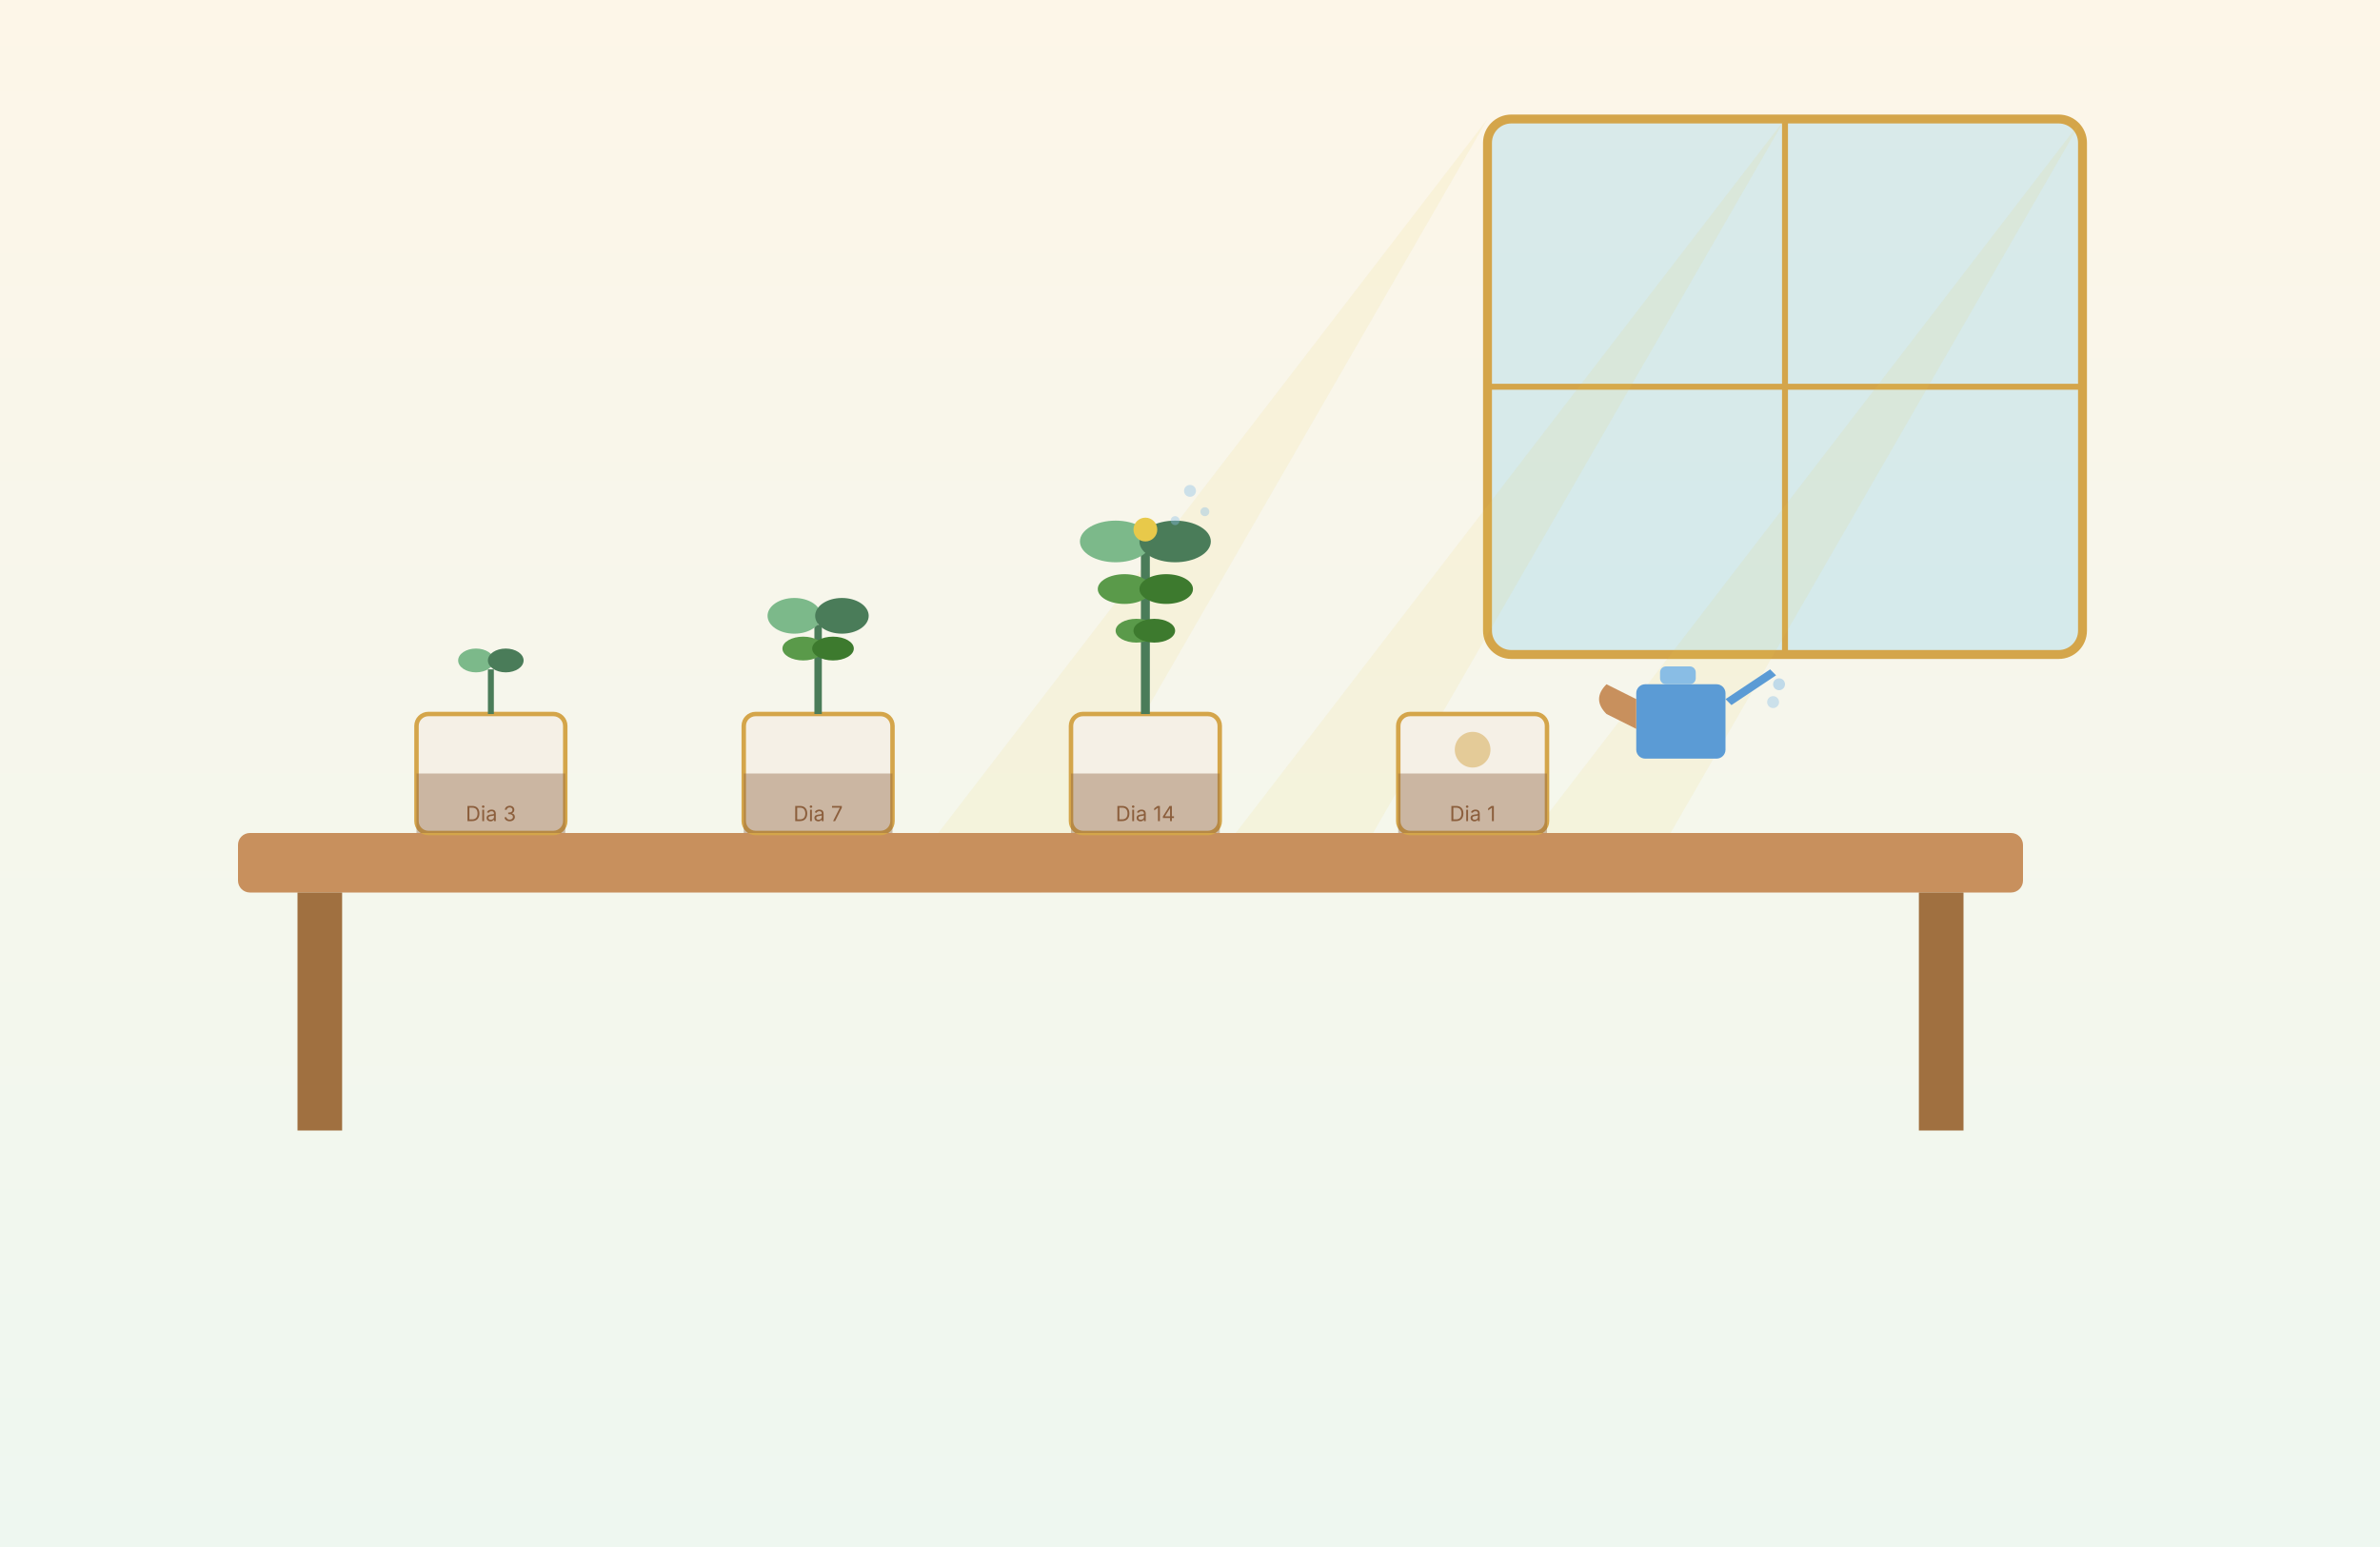
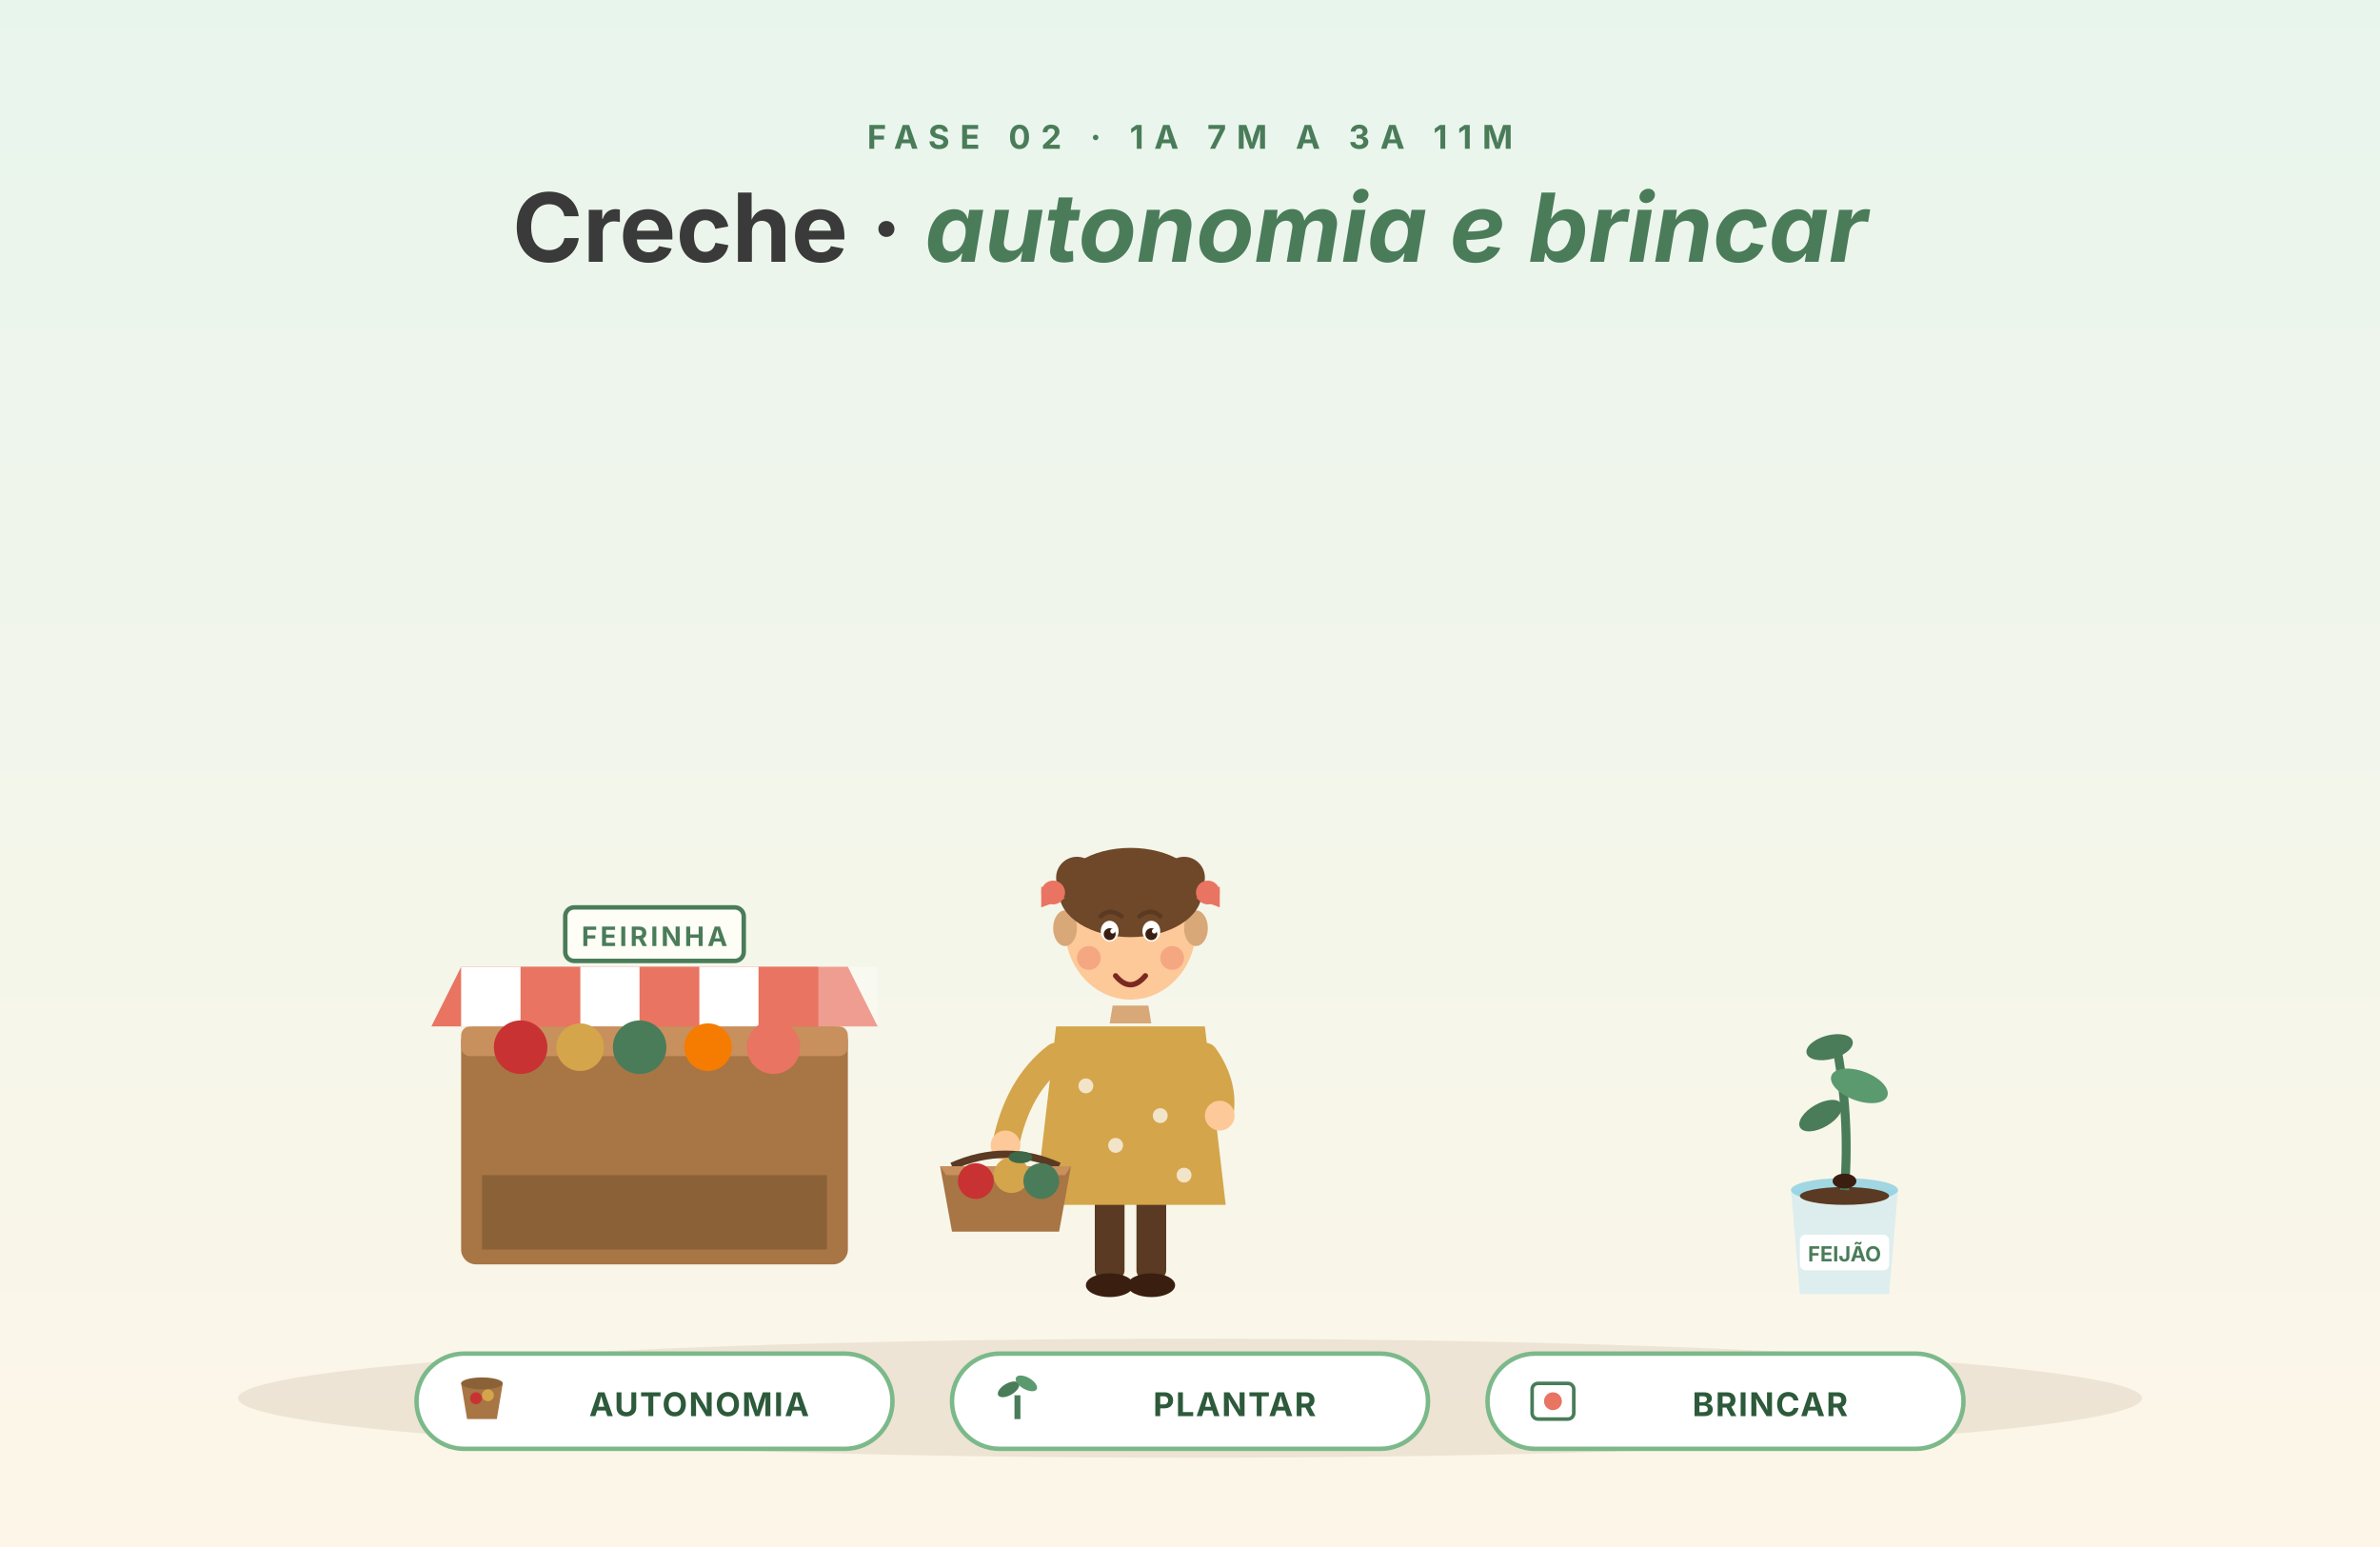
<svg xmlns="http://www.w3.org/2000/svg" viewBox="0 0 800 520">
  <defs>
-     <linearGradient id="bg-cre" x1="0" x2="0" y1="0" y2="1">
-       <stop offset="0" stop-color="#fdf6e8" />
-       <stop offset="1" stop-color="#eef7f0" />
+     <linearGradient id="bg-creche" x1="0" x2="0" y1="0" y2="1">
+       <stop offset="0" stop-color="#e8f5ed" />
+       <stop offset="1" stop-color="#fdf6e8" />
    </linearGradient>
  </defs>
-   <rect width="800" height="520" fill="url(#bg-cre)" />
-   <rect x="500" y="40" width="200" height="180" rx="8" fill="#87CEEB" opacity="0.3" />
-   <rect x="500" y="40" width="200" height="180" rx="8" fill="none" stroke="#D4A54A" stroke-width="3" />
-   <line x1="600" y1="40" x2="600" y2="220" stroke="#D4A54A" stroke-width="2" />
-   <line x1="500" y1="130" x2="700" y2="130" stroke="#D4A54A" stroke-width="2" />
-   <g opacity="0.1" fill="#E8C94A">
-     <path d="M500 40 L300 300 L350 300Z" />
-     <path d="M600 40 L400 300 L450 300Z" />
-     <path d="M700 40 L500 300 L550 300Z" />
+   <rect width="800" height="520" fill="url(#bg-creche)" />
+   <text x="400" y="50" text-anchor="middle" font-family="Inter,sans-serif" font-size="11" font-weight="700" letter-spacing="3.5" fill="#4A7C59">FASE 02 · 1A 7M A 3A 11M</text>
+   <text x="400" y="88" text-anchor="middle" font-family="Inter,sans-serif" font-size="32" font-weight="700" fill="#3a3a3a">Creche · <tspan font-style="italic" fill="#4A7C59">autonomia e brincar</tspan>
+   </text>
+   <ellipse cx="400" cy="470" rx="320" ry="20" fill="#8B5E3C" opacity="0.12" />
+   <g transform="translate(220,355)">
+     <rect x="-65" y="-10" width="130" height="80" rx="5" fill="#a87545" />
+     <rect x="-65" y="-10" width="130" height="10" rx="3" fill="#c8905d" />
+     <rect x="-58" y="40" width="116" height="25" fill="#8b6238" />
+     <path d="M-75 -10 L 75 -10 L 65 -30 L -65 -30 Z" fill="#E87461" />
+     <rect x="-65" y="-30" width="20" height="20" fill="#fff" />
+     <rect x="-25" y="-30" width="20" height="20" fill="#fff" />
+     <rect x="15" y="-30" width="20" height="20" fill="#fff" />
+     <rect x="55" y="-30" width="20" height="20" fill="#fff" opacity="0.3" />
+     <rect x="-45" y="-30" width="20" height="20" fill="#E87461" />
+     <rect x="-5" y="-30" width="20" height="20" fill="#E87461" />
+     <rect x="35" y="-30" width="20" height="20" fill="#E87461" />
+     <rect x="-30" y="-50" width="60" height="18" rx="3" fill="#fefdf6" stroke="#4A7C59" stroke-width="1.5" />
+     <text x="0" y="-37" text-anchor="middle" font-family="Inter,sans-serif" font-size="9" font-weight="700" fill="#4A7C59" letter-spacing="1">FEIRINHA</text>
+     <circle cx="-45" cy="-3" r="9" fill="#c83232" />
+     <circle cx="-25" cy="-3" r="8" fill="#D4A54A" />
+     <circle cx="-5" cy="-3" r="9" fill="#4A7C59" />
+     <circle cx="18" cy="-3" r="8" fill="#f57c00" />
+     <circle cx="40" cy="-3" r="9" fill="#E87461" />
  </g>
-   <rect x="80" y="280" width="600" height="20" rx="4" fill="#c8905d" />
-   <rect x="100" y="300" width="15" height="80" fill="#a07040" />
-   <rect x="645" y="300" width="15" height="80" fill="#a07040" />
-   <g>
-     <rect x="140" y="240" width="50" height="40" rx="4" fill="#f5f0e6" stroke="#D4A54A" stroke-width="1.5" />
-     <rect x="140" y="260" width="50" height="20" rx="0" fill="#8B5E3C" opacity="0.4" />
-     <line x1="165" y1="240" x2="165" y2="225" stroke="#4A7C59" stroke-width="2" />
-     <ellipse cx="160" cy="222" rx="6" ry="4" fill="#7CB98A" />
-     <ellipse cx="170" cy="222" rx="6" ry="4" fill="#4A7C59" />
-     <text x="165" y="276" text-anchor="middle" font-family="Inter,sans-serif" font-size="7" fill="#8B5E3C">Dia 3</text>
-     <rect x="250" y="240" width="50" height="40" rx="4" fill="#f5f0e6" stroke="#D4A54A" stroke-width="1.5" />
-     <rect x="250" y="260" width="50" height="20" rx="0" fill="#8B5E3C" opacity="0.4" />
-     <line x1="275" y1="240" x2="275" y2="210" stroke="#4A7C59" stroke-width="2.5" />
-     <ellipse cx="267" cy="207" rx="9" ry="6" fill="#7CB98A" />
-     <ellipse cx="283" cy="207" rx="9" ry="6" fill="#4A7C59" />
-     <ellipse cx="270" cy="218" rx="7" ry="4" fill="#5a9a4a" />
-     <ellipse cx="280" cy="218" rx="7" ry="4" fill="#3d7a2e" />
-     <text x="275" y="276" text-anchor="middle" font-family="Inter,sans-serif" font-size="7" fill="#8B5E3C">Dia 7</text>
-     <rect x="360" y="240" width="50" height="40" rx="4" fill="#f5f0e6" stroke="#D4A54A" stroke-width="1.5" />
-     <rect x="360" y="260" width="50" height="20" rx="0" fill="#8B5E3C" opacity="0.4" />
-     <line x1="385" y1="240" x2="385" y2="185" stroke="#4A7C59" stroke-width="3" />
-     <ellipse cx="375" cy="182" rx="12" ry="7" fill="#7CB98A" />
-     <ellipse cx="395" cy="182" rx="12" ry="7" fill="#4A7C59" />
-     <ellipse cx="378" cy="198" rx="9" ry="5" fill="#5a9a4a" />
-     <ellipse cx="392" cy="198" rx="9" ry="5" fill="#3d7a2e" />
-     <ellipse cx="382" cy="212" rx="7" ry="4" fill="#5a9a4a" />
-     <ellipse cx="388" cy="212" rx="7" ry="4" fill="#3d7a2e" />
-     <circle cx="385" cy="178" r="4" fill="#E8C94A" />
-     <text x="385" y="276" text-anchor="middle" font-family="Inter,sans-serif" font-size="7" fill="#8B5E3C">Dia 14</text>
-     <rect x="470" y="240" width="50" height="40" rx="4" fill="#f5f0e6" stroke="#D4A54A" stroke-width="1.5" />
-     <rect x="470" y="260" width="50" height="20" rx="0" fill="#8B5E3C" opacity="0.4" />
-     <circle cx="495" cy="252" r="6" fill="#D4A54A" opacity="0.5" />
-     <text x="495" y="276" text-anchor="middle" font-family="Inter,sans-serif" font-size="7" fill="#8B5E3C">Dia 1</text>
+   <g transform="translate(380,350)">
+     <rect x="-12" y="50" width="10" height="30" rx="3" fill="#5a3a23" />
+     <rect x="2" y="50" width="10" height="30" rx="3" fill="#5a3a23" />
+     <ellipse cx="-7" cy="82" rx="8" ry="4" fill="#3a1f10" />
+     <ellipse cx="7" cy="82" rx="8" ry="4" fill="#3a1f10" />
+     <path d="M-25 -5 L 25 -5 L 32 55 L -32 55 Z" fill="#D4A54A" />
+     <circle cx="-15" cy="15" r="2.5" fill="#fff" opacity="0.7" />
+     <circle cx="10" cy="25" r="2.5" fill="#fff" opacity="0.7" />
+     <circle cx="-5" cy="35" r="2.5" fill="#fff" opacity="0.7" />
+     <circle cx="18" cy="45" r="2.5" fill="#fff" opacity="0.7" />
+     <path d="M-25 5 Q -38 15 -42 35" stroke="#D4A54A" stroke-width="9" fill="none" stroke-linecap="round" />
+     <circle cx="-42" cy="35" r="5" fill="#fdc998" />
+     <path d="M25 5 Q 32 15 30 25" stroke="#D4A54A" stroke-width="9" fill="none" stroke-linecap="round" />
+     <circle cx="30" cy="25" r="5" fill="#fdc998" />
+     <path d="M-6 -12 L 6 -12 L 7 -6 L -7 -6 Z" fill="#d8a878" />
+     <ellipse cx="0" cy="-38" rx="22" ry="24" fill="#fdc998" />
+     <ellipse cx="-22" cy="-38" rx="4" ry="6" fill="#d8a878" />
+     <ellipse cx="22" cy="-38" rx="4" ry="6" fill="#d8a878" />
+     <ellipse cx="0" cy="-50" rx="24" ry="15" fill="#6e4828" />
+     <circle cx="-18" cy="-55" r="7" fill="#6e4828" />
+     <circle cx="18" cy="-55" r="7" fill="#6e4828" />
+     <circle cx="-26" cy="-50" r="4" fill="#E87461" />
+     <circle cx="26" cy="-50" r="4" fill="#E87461" />
+     <path d="M-30 -52 L -22 -48 L -30 -45 Z" fill="#E87461" />
+     <path d="M30 -52 L 22 -48 L 30 -45 Z" fill="#E87461" />
+     <path d="M-10 -42 Q -7 -45 -3 -42" stroke="#5a3a23" stroke-width="1.5" fill="none" stroke-linecap="round" />
+     <path d="M3 -42 Q 7 -45 10 -42" stroke="#5a3a23" stroke-width="1.5" fill="none" stroke-linecap="round" />
+     <ellipse cx="-7" cy="-37" rx="3" ry="3.5" fill="#fff" />
+     <ellipse cx="7" cy="-37" rx="3" ry="3.5" fill="#fff" />
+     <circle cx="-7" cy="-36" r="2" fill="#3a1f10" />
+     <circle cx="7" cy="-36" r="2" fill="#3a1f10" />
+     <circle cx="-6" cy="-37" r="0.8" fill="#fff" />
+     <circle cx="8" cy="-37" r="0.8" fill="#fff" />
+     <circle cx="-14" cy="-28" r="4" fill="#E87461" opacity="0.4" />
+     <circle cx="14" cy="-28" r="4" fill="#E87461" opacity="0.4" />
+     <path d="M-5 -22 Q 0 -16 5 -22" stroke="#7a2a20" stroke-width="1.8" fill="none" stroke-linecap="round" />
  </g>
-   <g transform="translate(550 230)">
-     <rect x="0" y="0" width="30" height="25" rx="3" fill="#5B9BD5" />
-     <path d="M30 5 L45 -5 L47 -3 L32 7Z" fill="#5B9BD5" />
-     <rect x="8" y="-6" width="12" height="6" rx="2" fill="#89BDE5" />
-     <circle cx="48" cy="0" r="2" fill="#89BDE5" opacity="0.5" />
-     <circle cx="46" cy="6" r="2" fill="#89BDE5" opacity="0.4" />
-     <path d="M-10 10 Q-15 5 -10 0 L0 5 L0 15Z" fill="#c8905d" />
+   <g transform="translate(338,400)">
+     <path d="M-18 -8 Q 0 -16 18 -8" stroke="#5a3a23" stroke-width="2.5" fill="none" />
+     <path d="M-22 -8 L 22 -8 L 18 14 L -18 14 Z" fill="#a87545" />
+     <path d="M-22 -8 L 22 -8 L 20 -5 L -20 -5 Z" fill="#c8905d" />
+     <circle cx="-10" cy="-3" r="6" fill="#c83232" />
+     <circle cx="2" cy="-5" r="6" fill="#D4A54A" />
+     <circle cx="12" cy="-3" r="6" fill="#4A7C59" />
+     <ellipse cx="5" cy="-11" rx="4" ry="2" fill="#3D6849" />
  </g>
-   <g fill="#89BDE5" opacity="0.4">
-     <circle cx="400" cy="165" r="2" />
-     <circle cx="395" cy="175" r="1.5" />
-     <circle cx="405" cy="172" r="1.5" />
+   <g transform="translate(620,400)">
+     <path d="M-18 0 L 18 0 L 15 35 L -15 35 Z" fill="#cce8f2" opacity="0.6" />
+     <ellipse cx="0" cy="0" rx="18" ry="4" fill="#7ccae0" opacity="0.7" />
+     <ellipse cx="0" cy="2" rx="15" ry="3" fill="#5a3a23" />
+     <path d="M0 0 Q 2 -25 -3 -50" stroke="#4A7C59" stroke-width="3" fill="none" />
+     <ellipse cx="-8" cy="-25" rx="8" ry="4" fill="#4A7C59" transform="rotate(-30 -8 -25)" />
+     <ellipse cx="5" cy="-35" rx="10" ry="5" fill="#5A9A6E" transform="rotate(20 5 -35)" />
+     <ellipse cx="-5" cy="-48" rx="8" ry="4" fill="#4A7C59" transform="rotate(-15 -5 -48)" />
+     <ellipse cx="0" cy="-3" rx="4" ry="2.5" fill="#3a1f10" />
+     <rect x="-15" y="15" width="30" height="12" rx="2" fill="#fff" />
+     <text x="0" y="24" text-anchor="middle" font-family="Inter,sans-serif" font-size="7" font-weight="700" fill="#4A7C59">FEIJÃO</text>
+   </g>
+   <g transform="translate(140,455)">
+     <rect width="160" height="32" rx="16" fill="#fff" stroke="#7CB98A" stroke-width="1.5" />
+     <g transform="translate(22,16)">
+       <path d="M-7 -6 L 7 -6 L 5 6 L -5 6 Z" fill="#a87545" />
+       <ellipse cx="0" cy="-6" rx="7" ry="2" fill="#8b6238" />
+       <circle cx="-2" cy="-1" r="2" fill="#c83232" />
+       <circle cx="2" cy="-2" r="2" fill="#D4A54A" />
+     </g>
+     <text x="95" y="21" text-anchor="middle" font-family="Inter,sans-serif" font-size="11" font-weight="700" fill="#2d5a3a" letter-spacing="0.5">AUTONOMIA</text>
+   </g>
+   <g transform="translate(320,455)">
+     <rect width="160" height="32" rx="16" fill="#fff" stroke="#7CB98A" stroke-width="1.5" />
+     <g transform="translate(22,16)">
+       <line x1="0" y1="6" x2="0" y2="-2" stroke="#4A7C59" stroke-width="2" />
+       <ellipse cx="-3" cy="-4" rx="4" ry="2" fill="#4A7C59" transform="rotate(-30 -3 -4)" />
+       <ellipse cx="3" cy="-6" rx="4" ry="2" fill="#5A9A6E" transform="rotate(30 3 -6)" />
+     </g>
+     <text x="95" y="21" text-anchor="middle" font-family="Inter,sans-serif" font-size="11" font-weight="700" fill="#2d5a3a" letter-spacing="0.5">PLANTAR</text>
+   </g>
+   <g transform="translate(500,455)">
+     <rect width="160" height="32" rx="16" fill="#fff" stroke="#7CB98A" stroke-width="1.5" />
+     <g transform="translate(22,16)">
+       <rect x="-7" y="-6" width="14" height="12" rx="2" fill="#fff" stroke="#4A7C59" stroke-width="1.2" />
+       <circle cx="0" cy="0" r="3" fill="#E87461" />
+     </g>
+     <text x="95" y="21" text-anchor="middle" font-family="Inter,sans-serif" font-size="11" font-weight="700" fill="#2d5a3a" letter-spacing="0.5">BRINCAR</text>
  </g>
</svg>
